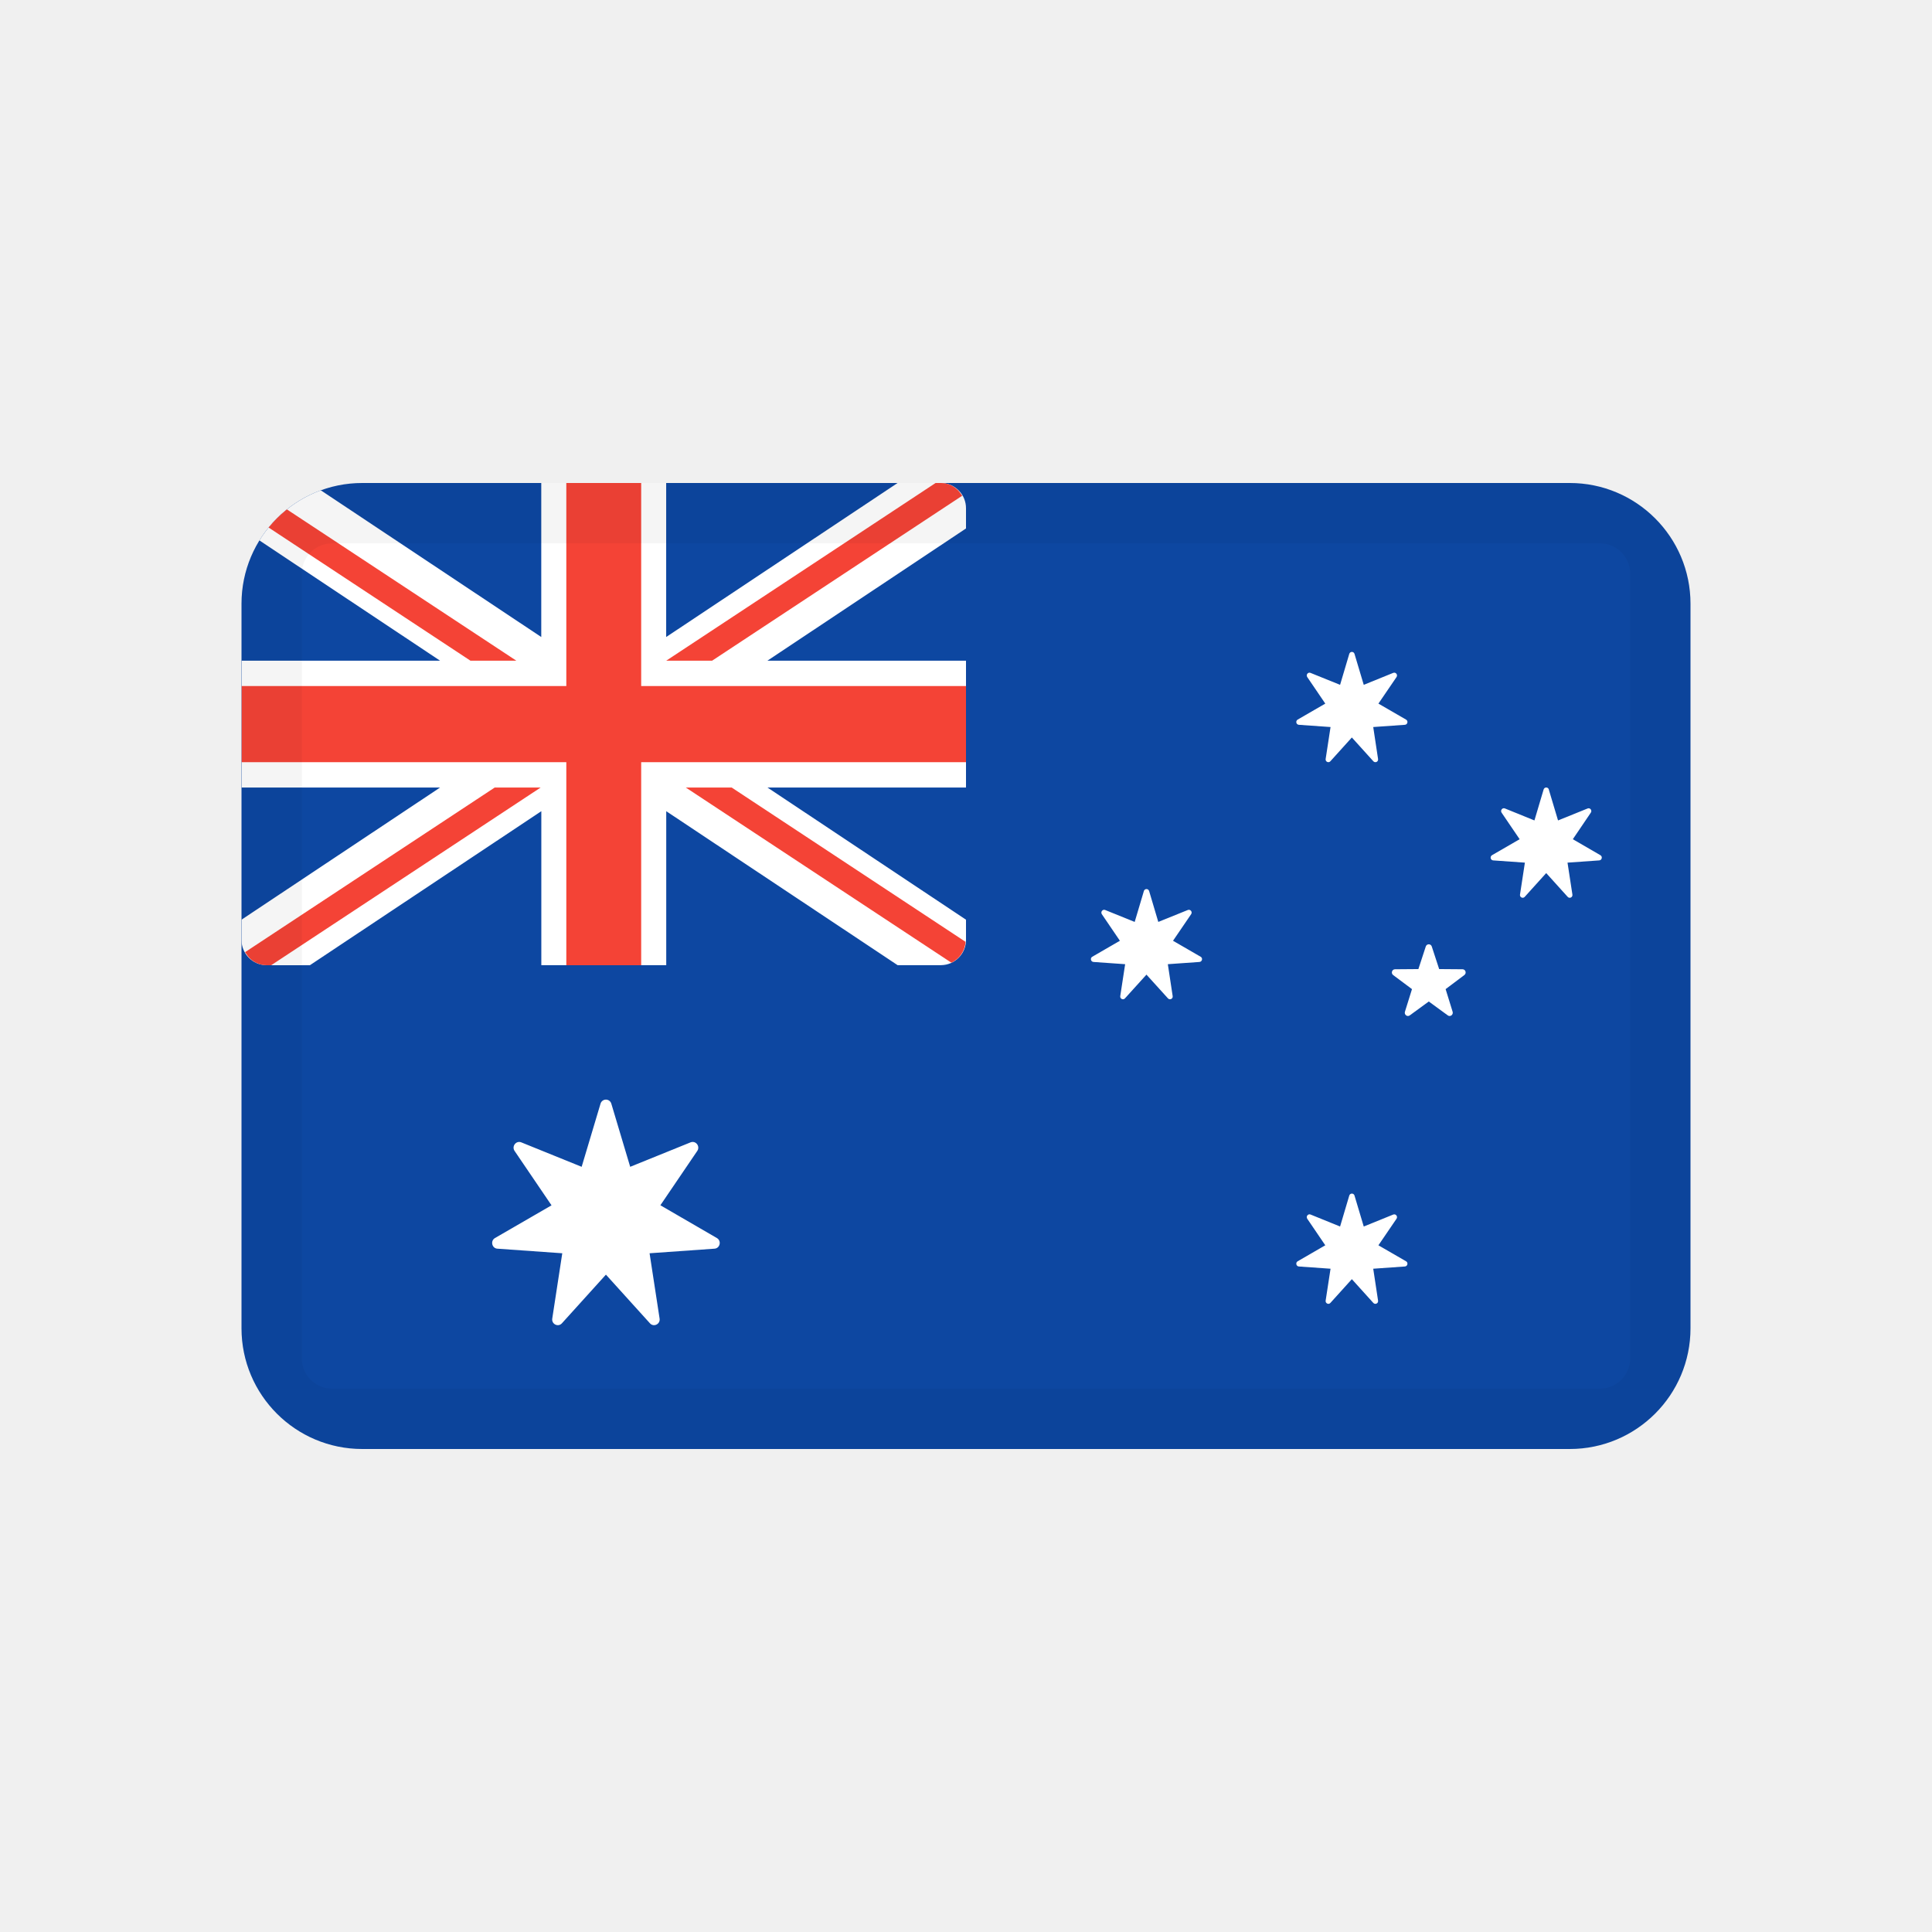
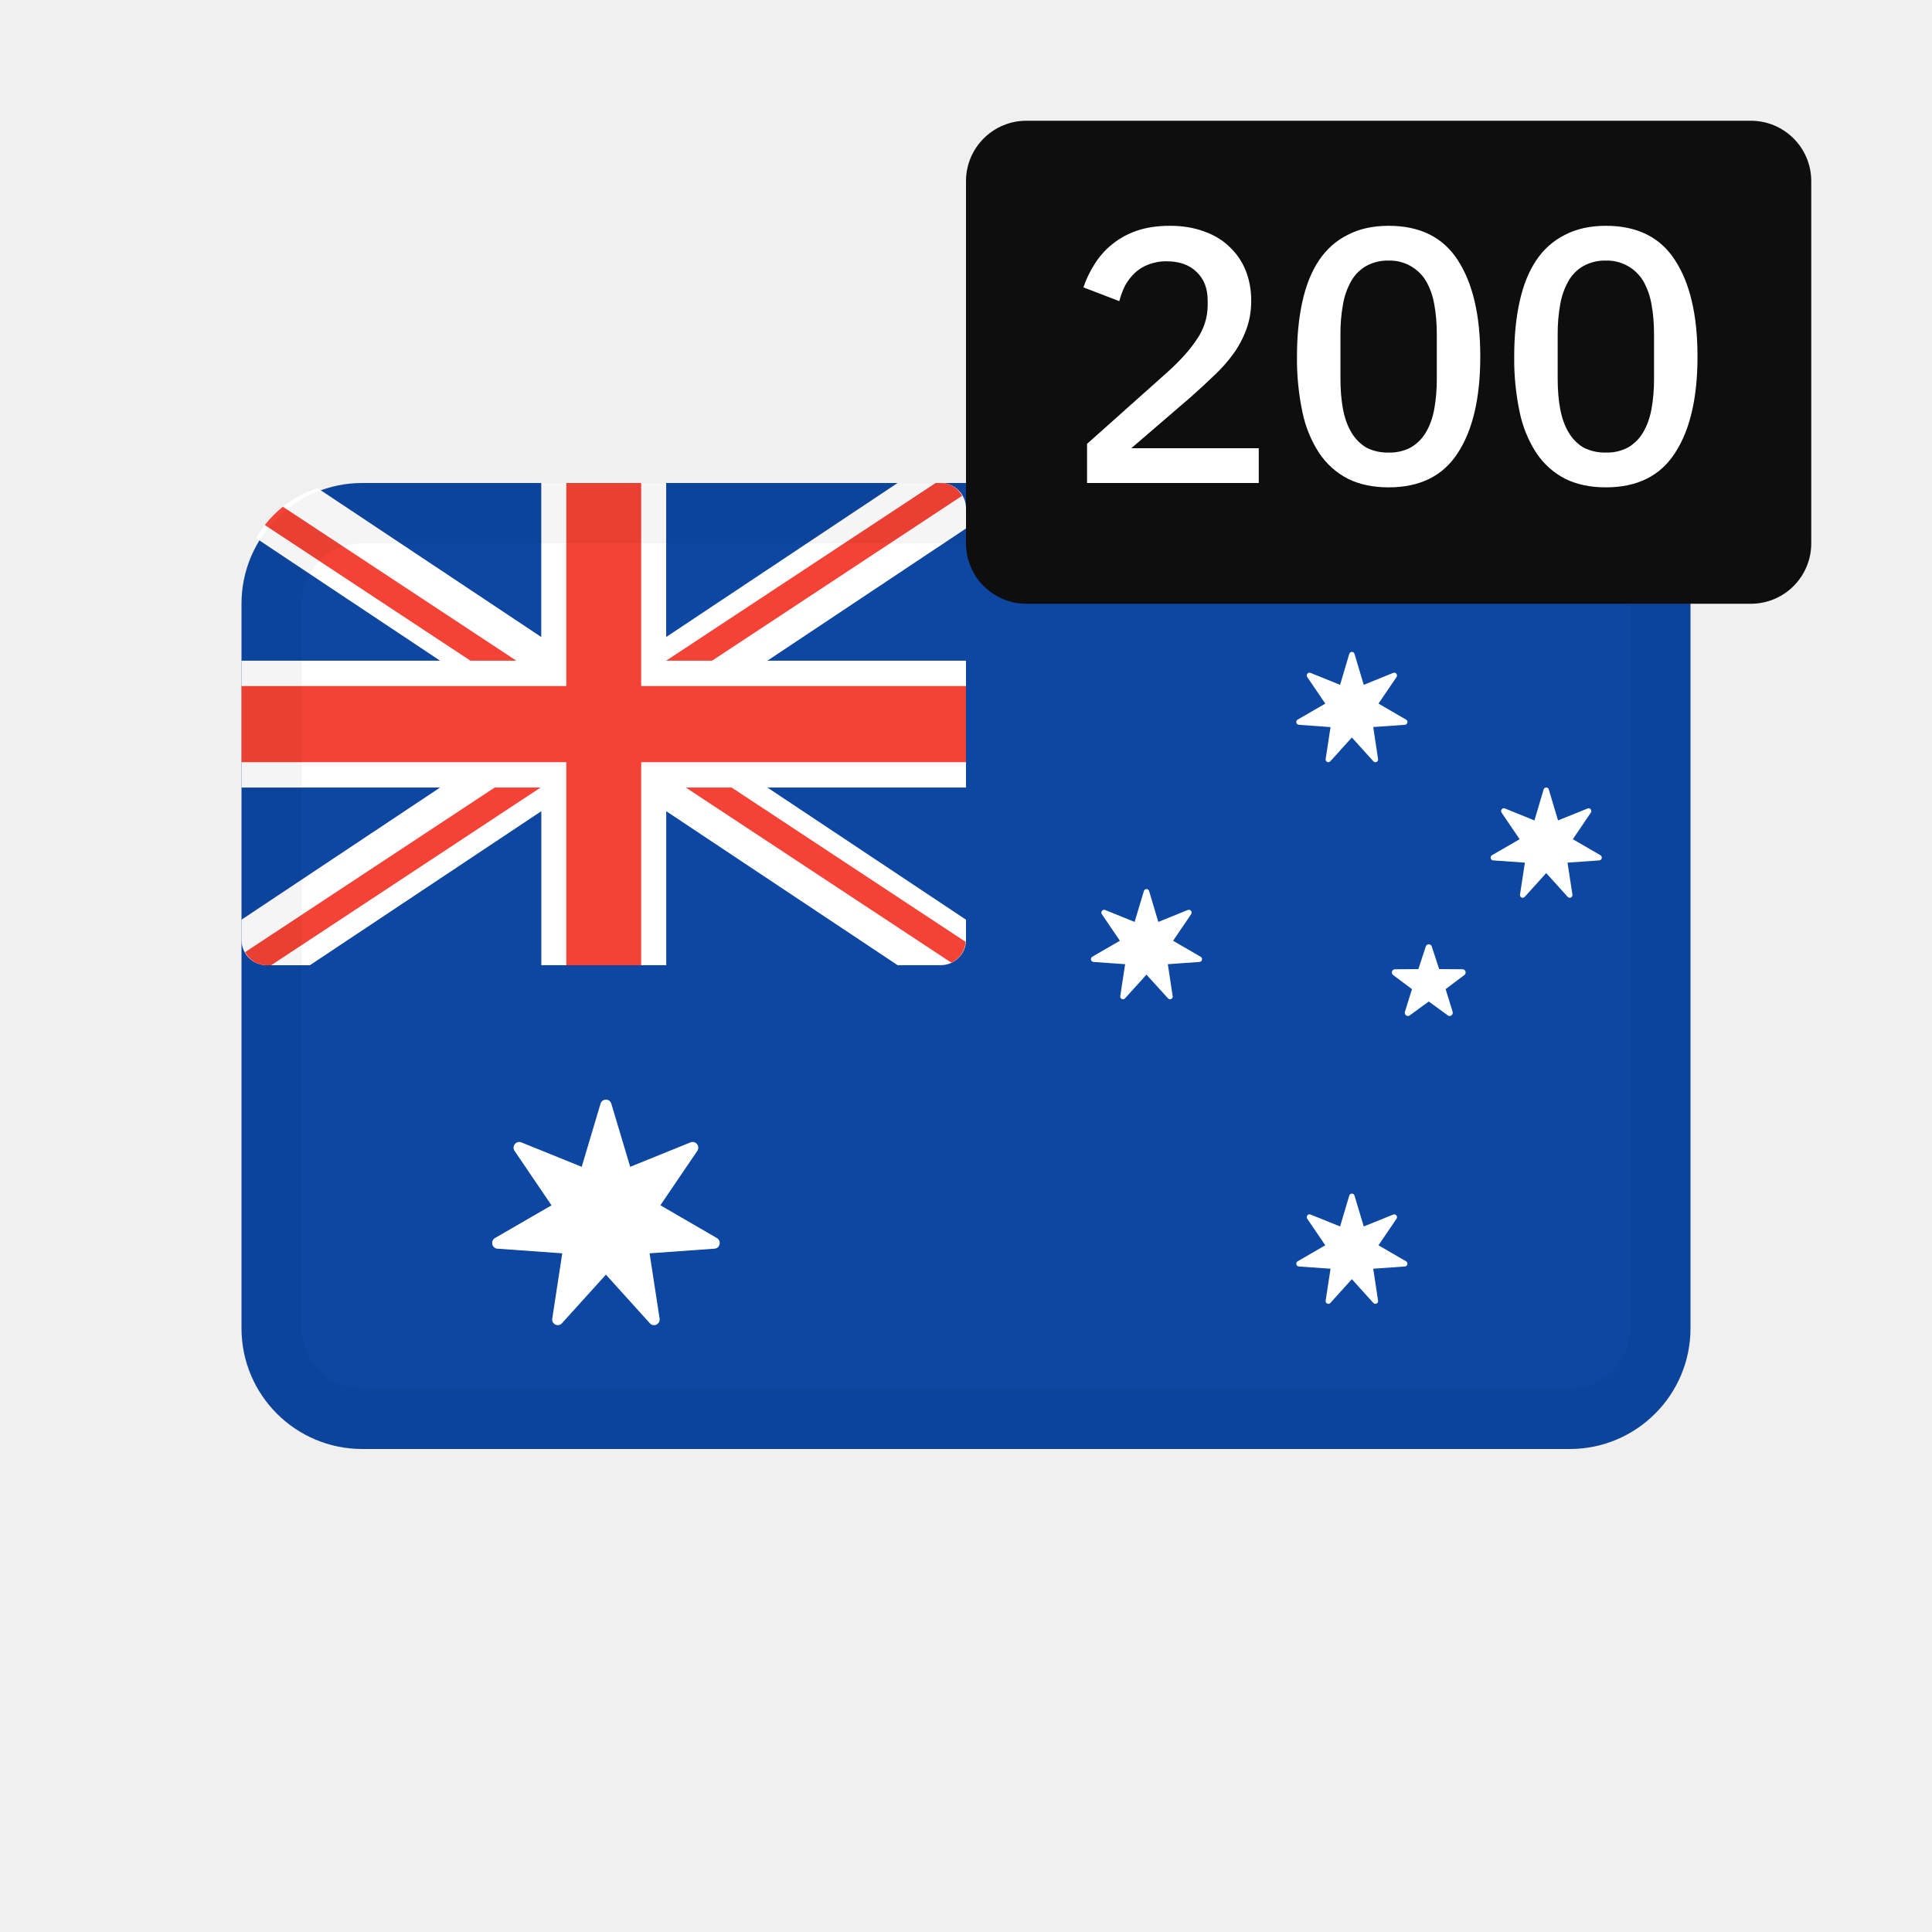
- <svg xmlns="http://www.w3.org/2000/svg" xmlns:xlink="http://www.w3.org/1999/xlink" width="32" height="32">
-   <defs>
-     <rect id="a" x="0" y="0" width="24" height="16" rx="2" />
-   </defs>
-   <g transform="translate(4 8)" fill="none" fill-rule="evenodd">
-     <mask id="b" fill="#fff">
-       <use xlink:href="#a" />
-     </mask>
-     <use fill="#0D47A1" fill-rule="nonzero" xlink:href="#a" />
-     <path d="M.414 7.987h.719l3.833-2.551v2.55h2.069v-2.55l3.832 2.55h.72a.417.417 0 00.413-.42v-.333L8.712 5.044H12V2.943H8.711L12 .753V.42a.417.417 0 00-.414-.42h-.719L7.034 2.551V0H4.965v2.551L1.258.084a1.807 1.807 0 00-1.017.83l3.048 2.029H0v2.101h3.289L0 7.233v.333c0 .233.185.42.414.42zm5.711 2.292l.313 1.047 1-.405c.086-.034.163.065.111.142l-.611.9.936.543c.08.046.052.17-.04.176l-1.075.076.166 1.082c.014.092-.098.147-.16.078l-.729-.806-.729.806c-.062.069-.174.014-.16-.078l.166-1.082-1.075-.076c-.091-.006-.119-.13-.04-.176l.937-.542-.612-.901c-.052-.077.026-.176.111-.142l1 .405.313-1.047a.093.093 0 01.178 0zm12.31 1.524l.153.512.488-.198c.042-.017.08.031.055.069l-.3.44.458.265c.039.022.025.083-.02.086l-.524.037.08.528c.008.045-.047.072-.078.039l-.356-.394-.356.394c-.03.033-.085.006-.078-.039l.081-.528-.525-.037c-.045-.003-.058-.064-.02-.086l.458-.265-.299-.44c-.025-.038.013-.086.054-.07l.49.199.152-.512a.045.045 0 01.087 0zm1.18-4.125a.052.052 0 01.1 0l.122.373.387.003c.05 0 .071.065.03.096l-.31.233.116.375c.015.049-.04.09-.08.06l-.315-.23-.315.23c-.04.03-.095-.011-.08-.06l.117-.375-.312-.233c-.04-.03-.02-.095.03-.096l.388-.003.122-.373zm-4.582-.92l.152.512.49-.198c.041-.016.08.032.054.07l-.3.44.458.265c.039.022.025.082-.02.086l-.524.037.08.528a.045.045 0 01-.078.038l-.356-.393-.356.393c-.03.034-.085.007-.078-.038l.081-.528-.525-.037c-.045-.004-.058-.064-.02-.086l.458-.265-.299-.44c-.025-.038.013-.086.054-.07l.49.198.152-.511a.045.045 0 01.087 0zm6.62-1.681l.153.512.49-.198c.04-.017.079.031.053.069l-.298.44.457.265c.039.023.025.083-.02.086l-.525.037.081.529c.007.045-.047.072-.078.038l-.356-.394-.356.394c-.03.033-.085.007-.078-.038l.081-.529-.525-.037c-.045-.003-.058-.063-.02-.086l.458-.265-.299-.44c-.025-.038.013-.086.054-.07l.49.199.152-.512a.045.045 0 01.087 0zm-3.218-2.246l.153.512.488-.198c.042-.017.08.031.055.069l-.3.44.458.265c.039.023.025.083-.02.086l-.524.037.08.529a.045.045 0 01-.078.038l-.356-.394-.356.394c-.03.034-.085.007-.078-.038l.081-.529-.525-.037c-.045-.003-.058-.063-.02-.086l.458-.265-.299-.44c-.025-.038.013-.086.054-.069l.49.198.152-.512a.045.045 0 01.087 0z" fill="#FFF" fill-rule="nonzero" mask="url(#b)" />
-     <path d="M6.62 0v3.363H12v1.261H6.62v3.363H5.38V4.624H0V3.363h5.38V0h1.24zM4.955 5.044L.492 7.987H.414a.398.398 0 01-.305-.145l-.05-.071 4.135-2.727h.76zm3.164 0L11.993 7.6a.416.416 0 01-.234.346l-4.4-2.902h.76zM.685.393l3.867 2.55h-.76L.386.696C.473.584.574.482.685.393zM11.586 0c.122 0 .227.056.301.141l.05.07-4.142 2.732h-.76L11.496 0h.09z" fill="#F44336" fill-rule="nonzero" mask="url(#b)" />
-     <rect stroke-opacity=".04" stroke="#000" fill-rule="nonzero" mask="url(#b)" x=".5" y=".5" width="23" height="15" rx="1" />
-   </g>
+ <svg xmlns="http://www.w3.org/2000/svg" width="32" height="32" fill="none">
+   <path d="M26 8H6a2 2 0 00-2 2v12a2 2 0 002 2h20a2 2 0 002-2V10a2 2 0 00-2-2z" fill="#0D47A1" />
+   <path d="M4.414 15.987h.719l3.833-2.551v2.55h2.069v-2.55l3.832 2.55h.72a.417.417 0 00.413-.42v-.333l-3.289-2.189H16v-2.101h-3.289L16 8.753V8.42a.417.417 0 00-.414-.42h-.719l-3.833 2.551V8H8.965v2.551L5.258 8.084a1.808 1.808 0 00-1.017.83l3.048 2.029H4v2.101h3.289L4 15.233v.333c0 .233.185.42.414.42zM10.125 18.279l.313 1.047 1-.405c.086-.034.163.065.111.142l-.611.9.936.543c.08.046.052.17-.04.176l-1.075.077.166 1.08c.014.093-.098.148-.16.08l-.729-.807-.729.806c-.062.069-.174.014-.16-.078l.166-1.081-1.075-.077c-.091-.006-.119-.13-.04-.176l.937-.542-.612-.901c-.052-.077.026-.176.111-.142l1.001.405.312-1.047a.093.093 0 01.178 0zm12.31 1.524l.153.511.488-.197c.042-.017.08.031.055.069l-.299.44.457.265c.039.023.025.083-.02.086l-.524.037.08.528c.008.045-.047.072-.078.039l-.356-.394-.356.394c-.03.033-.085.006-.078-.039l.081-.528-.525-.037c-.045-.003-.058-.064-.02-.086l.458-.265-.299-.44c-.025-.038.013-.086.054-.07l.49.198.152-.511a.045.045 0 01.087 0zm1.18-4.125a.052.052 0 01.1 0l.122.373.387.003c.05 0 .071.066.03.096l-.31.233.116.375c.015.049-.04.09-.08.06l-.315-.23-.315.23c-.04.03-.095-.011-.08-.06l.117-.375-.312-.233c-.04-.03-.02-.095.03-.096l.388-.003.122-.373zm-4.582-.92l.152.512.49-.198c.041-.016.08.032.054.07l-.299.44.457.265c.039.022.026.083-.02.086l-.524.037.08.528c.008.045-.047.072-.077.038l-.357-.393-.355.393c-.03.034-.086.007-.079-.038l.081-.528-.525-.037c-.044-.004-.058-.064-.02-.086l.458-.265-.299-.44c-.025-.038.013-.086.055-.07l.488.198.153-.511a.045.045 0 01.087 0zm6.62-1.681l.153.512.49-.198c.04-.017.079.031.053.069l-.298.44.457.265c.039.023.025.083-.02.086l-.525.037.081.529c.007.045-.047.072-.078.038l-.356-.394-.356.394c-.03.034-.085.007-.078-.038l.081-.529-.525-.037c-.045-.003-.058-.063-.02-.086l.458-.265-.299-.44c-.025-.038.013-.086.054-.07l.49.199.152-.512a.045.045 0 01.087 0zm-3.218-2.246l.153.512.488-.198c.042-.017.08.031.055.069l-.299.44.457.265c.039.023.025.083-.02.086l-.524.037.08.529c.008.045-.047.072-.078.038l-.356-.394-.356.394c-.03.034-.085.007-.078-.038l.081-.528-.525-.038c-.045-.003-.058-.063-.02-.086l.458-.265-.299-.44c-.025-.038.013-.086.054-.069l.49.198.152-.512a.045.045 0 01.087 0z" fill="#fff" />
+   <path d="M10.62 8v3.363H16v1.261h-5.38v3.363H9.38v-3.363H4v-1.261h5.38V8h1.24zm-1.666 5.044l-4.462 2.943h-.078a.398.398 0 01-.305-.145l-.05-.071 4.135-2.727h.76zm3.164 0l3.875 2.556a.416.416 0 01-.234.346l-4.4-2.902h.76zM4.685 8.393l3.867 2.55h-.76L4.386 8.696c.087-.112.188-.214.299-.303zM15.586 8c.122 0 .227.056.301.141l.05.07-4.143 2.732h-.76L15.497 8h.09z" fill="#F44336" />
+   <path fill-rule="evenodd" clip-rule="evenodd" d="M26 9H6a1 1 0 00-1 1v12a1 1 0 001 1h20a1 1 0 001-1V10a1 1 0 00-1-1zM6 8a2 2 0 00-2 2v12a2 2 0 002 2h20a2 2 0 002-2V10a2 2 0 00-2-2H6z" fill="#000" fill-opacity=".04" />
+   <rect x="16" y="2" width="14" height="8" rx="1" fill="#0E0E0E" />
+   <path d="M20.85 8h-2.845v-.648l1.338-1.194c.212-.192.375-.374.486-.546a.988.988 0 00.174-.552v-.078c0-.204-.061-.364-.186-.48-.12-.116-.284-.174-.491-.174a.804.804 0 00-.306.054.67.67 0 00-.223.138.841.841 0 00-.162.21 1.32 1.32 0 00-.096.258l-.594-.228c.044-.132.104-.258.18-.378a1.326 1.326 0 01.697-.558c.16-.056.346-.084.558-.084.212 0 .402.032.57.096.168.06.308.146.42.258.115.108.203.238.264.39.06.152.09.318.09.498 0 .168-.026.324-.079.468-.052.144-.123.28-.215.408a2.5 2.5 0 01-.325.366 11.5 11.5 0 01-.384.354l-.983.846h2.111V8zM23 8.072c-.26 0-.486-.048-.678-.144-.192-.1-.35-.242-.474-.426a1.975 1.975 0 01-.276-.678 4.224 4.224 0 01-.09-.918c0-.34.03-.644.09-.912.06-.272.152-.5.276-.684.124-.184.282-.324.474-.42.192-.1.418-.15.678-.15.52 0 .902.19 1.146.57.248.38.372.912.372 1.596s-.124 1.216-.372 1.596c-.244.38-.626.57-1.146.57zm0-.576a.74.74 0 00.366-.084.692.692 0 00.252-.252c.064-.108.11-.236.138-.384a2.79 2.79 0 00.042-.504V5.54c0-.184-.014-.35-.042-.498a1.18 1.18 0 00-.138-.39.7.7 0 00-.618-.336.732.732 0 00-.372.09.66.66 0 00-.246.246 1.18 1.18 0 00-.138.39 2.691 2.691 0 00-.042.498v.732c0 .184.014.352.042.504.028.148.074.276.138.384a.708.708 0 00.246.252.774.774 0 00.372.084zm3.598.576c-.26 0-.486-.048-.678-.144-.192-.1-.35-.242-.474-.426a1.975 1.975 0 01-.276-.678 4.224 4.224 0 01-.09-.918c0-.34.03-.644.09-.912.06-.272.152-.5.276-.684.124-.184.282-.324.474-.42.192-.1.418-.15.678-.15.52 0 .902.19 1.146.57.248.38.372.912.372 1.596s-.124 1.216-.372 1.596c-.244.38-.626.57-1.146.57zm0-.576a.74.74 0 00.366-.084.692.692 0 00.252-.252c.064-.108.11-.236.138-.384a2.79 2.79 0 00.042-.504V5.54c0-.184-.014-.35-.042-.498a1.18 1.18 0 00-.138-.39.7.7 0 00-.618-.336.732.732 0 00-.372.09.66.66 0 00-.246.246 1.18 1.18 0 00-.138.39 2.691 2.691 0 00-.042.498v.732c0 .184.014.352.042.504.028.148.074.276.138.384a.708.708 0 00.246.252.774.774 0 00.372.084z" fill="#fff" />
</svg>
